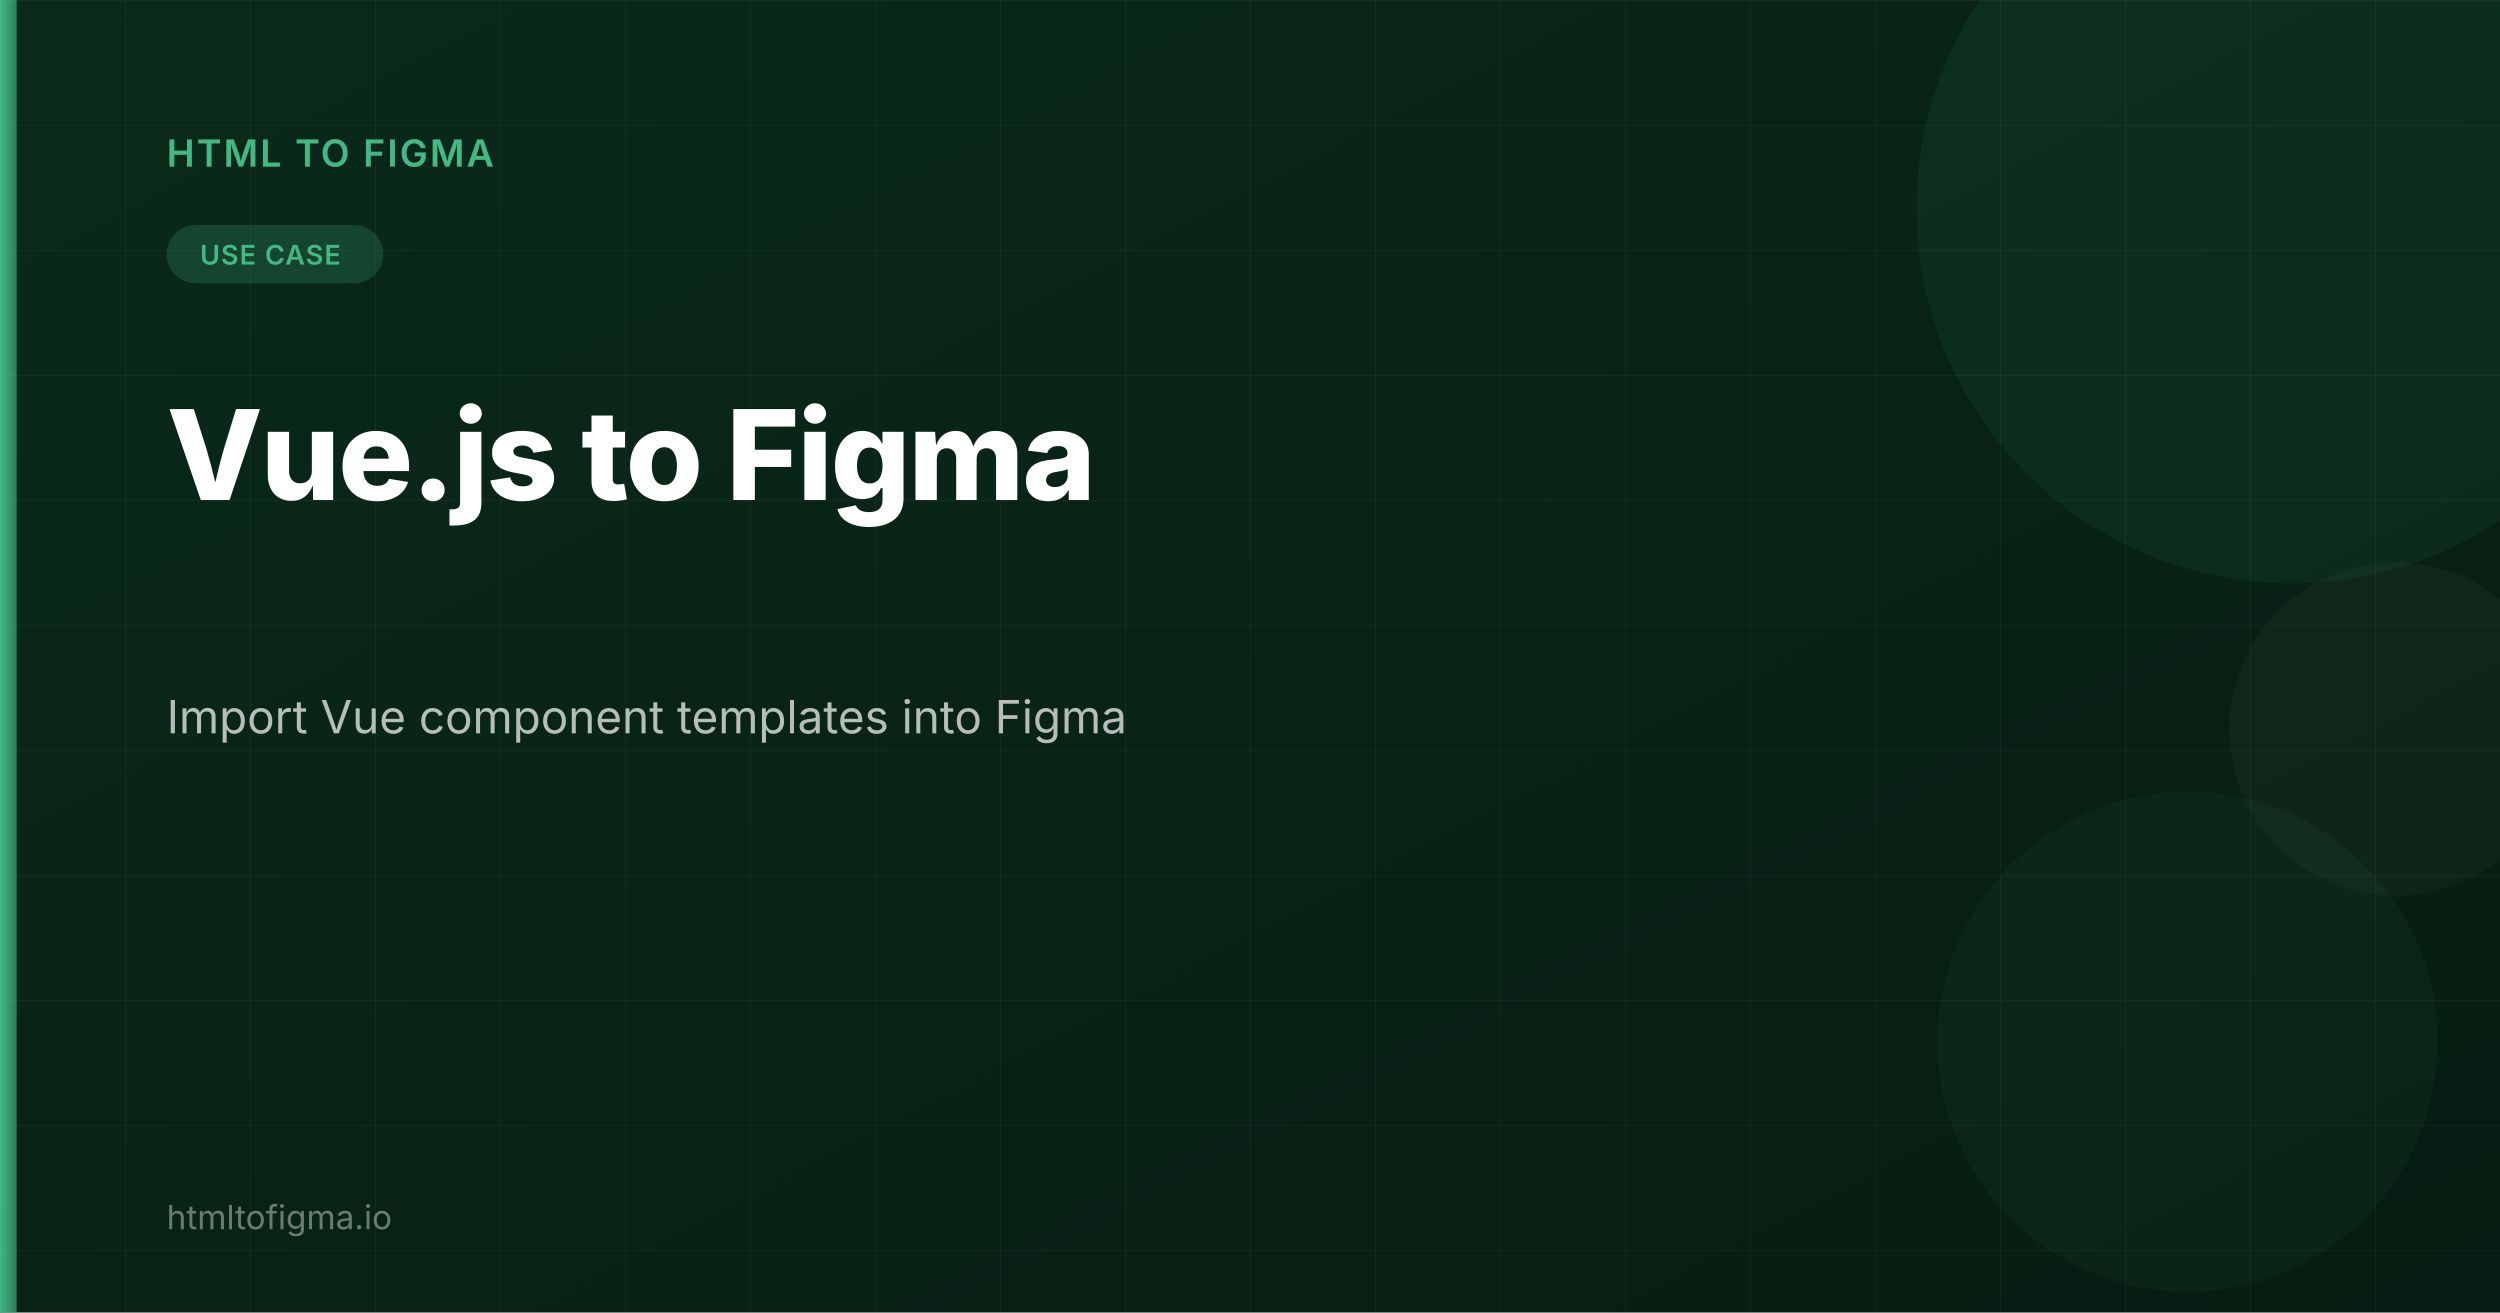
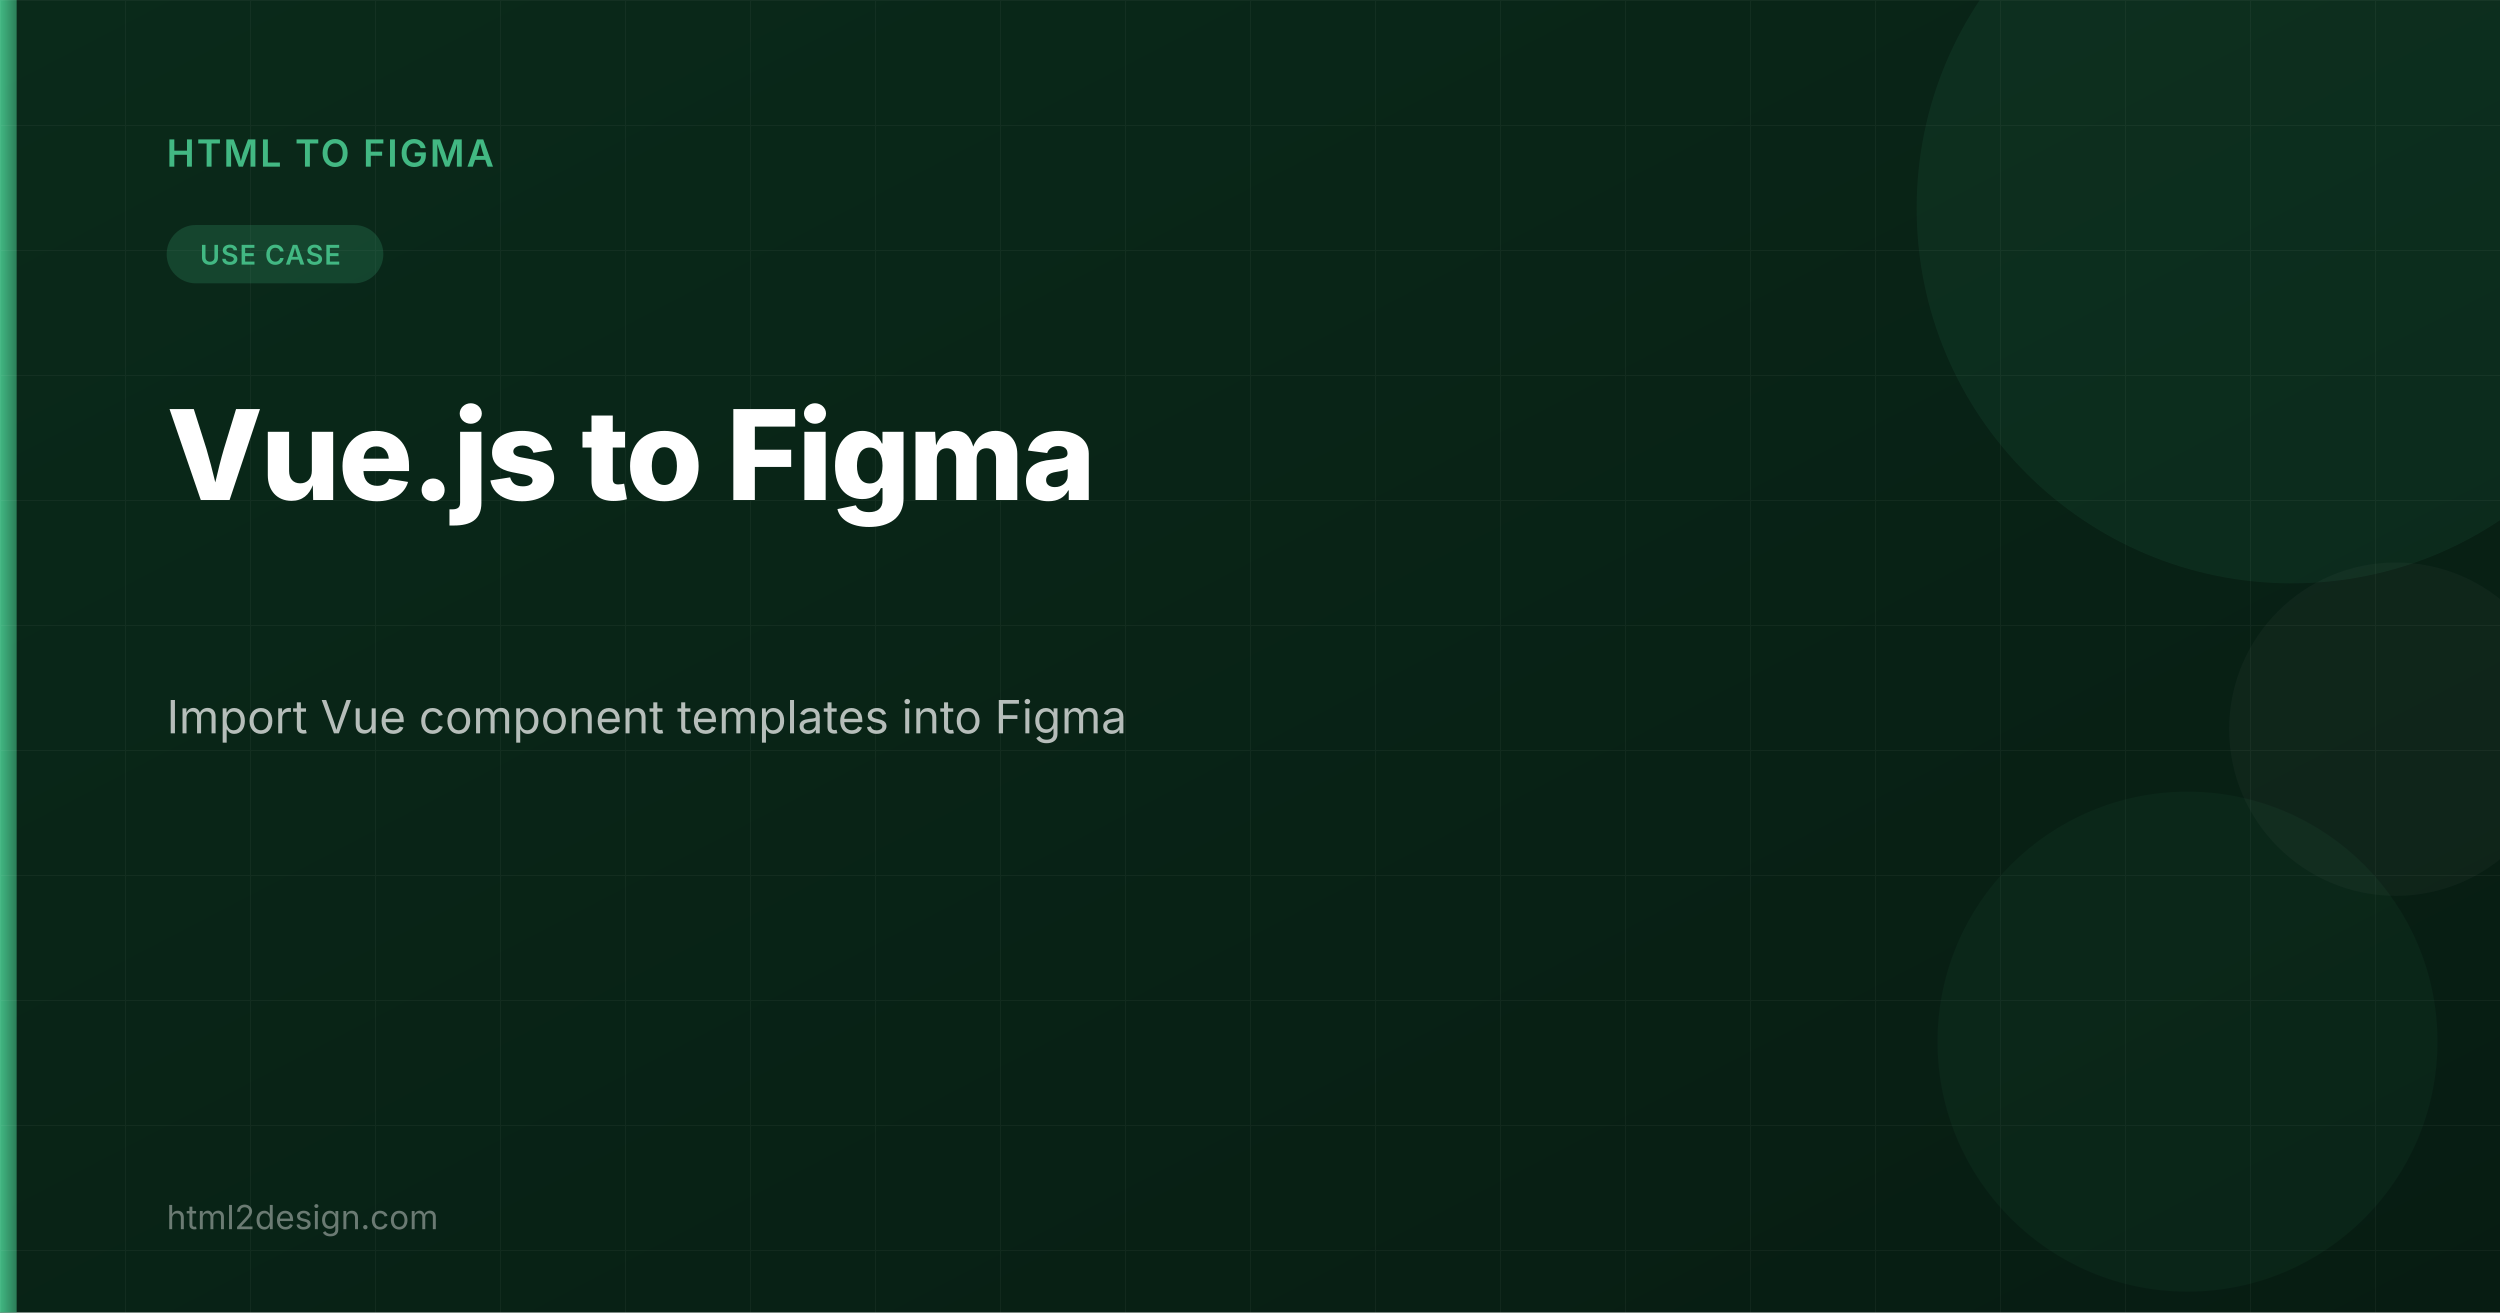
<svg xmlns="http://www.w3.org/2000/svg" width="1200" height="630" viewBox="0 0 1200 630">
  <defs>
    <linearGradient id="bg" x1="0%" y1="0%" x2="100%" y2="100%">
      <stop offset="0%" style="stop-color:#0A2A1A;stop-opacity:1" />
      <stop offset="100%" style="stop-color:#071C12;stop-opacity:1" />
    </linearGradient>
    <linearGradient id="accent" x1="0%" y1="0%" x2="100%" y2="0%">
      <stop offset="0%" style="stop-color:#42B883;stop-opacity:1" />
      <stop offset="100%" style="stop-color:#42B883;stop-opacity:0.6" />
    </linearGradient>
  </defs>
  <rect width="1200" height="630" fill="url(#bg)" />
  <rect x="0" y="0" width="8" height="630" fill="url(#accent)" />
  <pattern id="grid" width="60" height="60" patternUnits="userSpaceOnUse">
    <path d="M 60 0 L 0 0 0 60" fill="none" stroke="rgba(255,255,255,0.04)" stroke-width="1" />
  </pattern>
  <rect width="1200" height="630" fill="url(#grid)" />
  <text x="80" y="80" font-family="system-ui, -apple-system, sans-serif" font-size="18" font-weight="600" fill="#42B883" letter-spacing="1">HTML TO FIGMA</text>
  <rect x="80" y="108" width="104" height="28" rx="14" fill="#42B883" opacity="0.2" />
  <text x="96" y="127" font-family="system-ui, -apple-system, sans-serif" font-size="13" font-weight="600" fill="#42B883" letter-spacing="0.5">USE CASE</text>
  <text font-family="system-ui, -apple-system, sans-serif" font-size="60" font-weight="800" fill="white" letter-spacing="-1">
    <tspan x="80" y="240">Vue.js to Figma</tspan>
  </text>
  <text x="80" y="352" font-family="system-ui, -apple-system, sans-serif" font-size="22" fill="rgba(255,255,255,0.7)" font-weight="400">Import Vue component templates into Figma</text>
-   <text x="80" y="590" font-family="system-ui, -apple-system, sans-serif" font-size="16" fill="rgba(255,255,255,0.4)">htmltofigma.io</text>
+   <text x="80" y="590" font-family="system-ui, -apple-system, sans-serif" font-size="16" fill="rgba(255,255,255,0.4)">html2design.com</text>
  <circle cx="1100" cy="100" r="180" fill="#42B883" opacity="0.08" />
  <circle cx="1050" cy="500" r="120" fill="#42B883" opacity="0.05" />
  <circle cx="1150" cy="350" r="80" fill="white" opacity="0.03" />
</svg>
